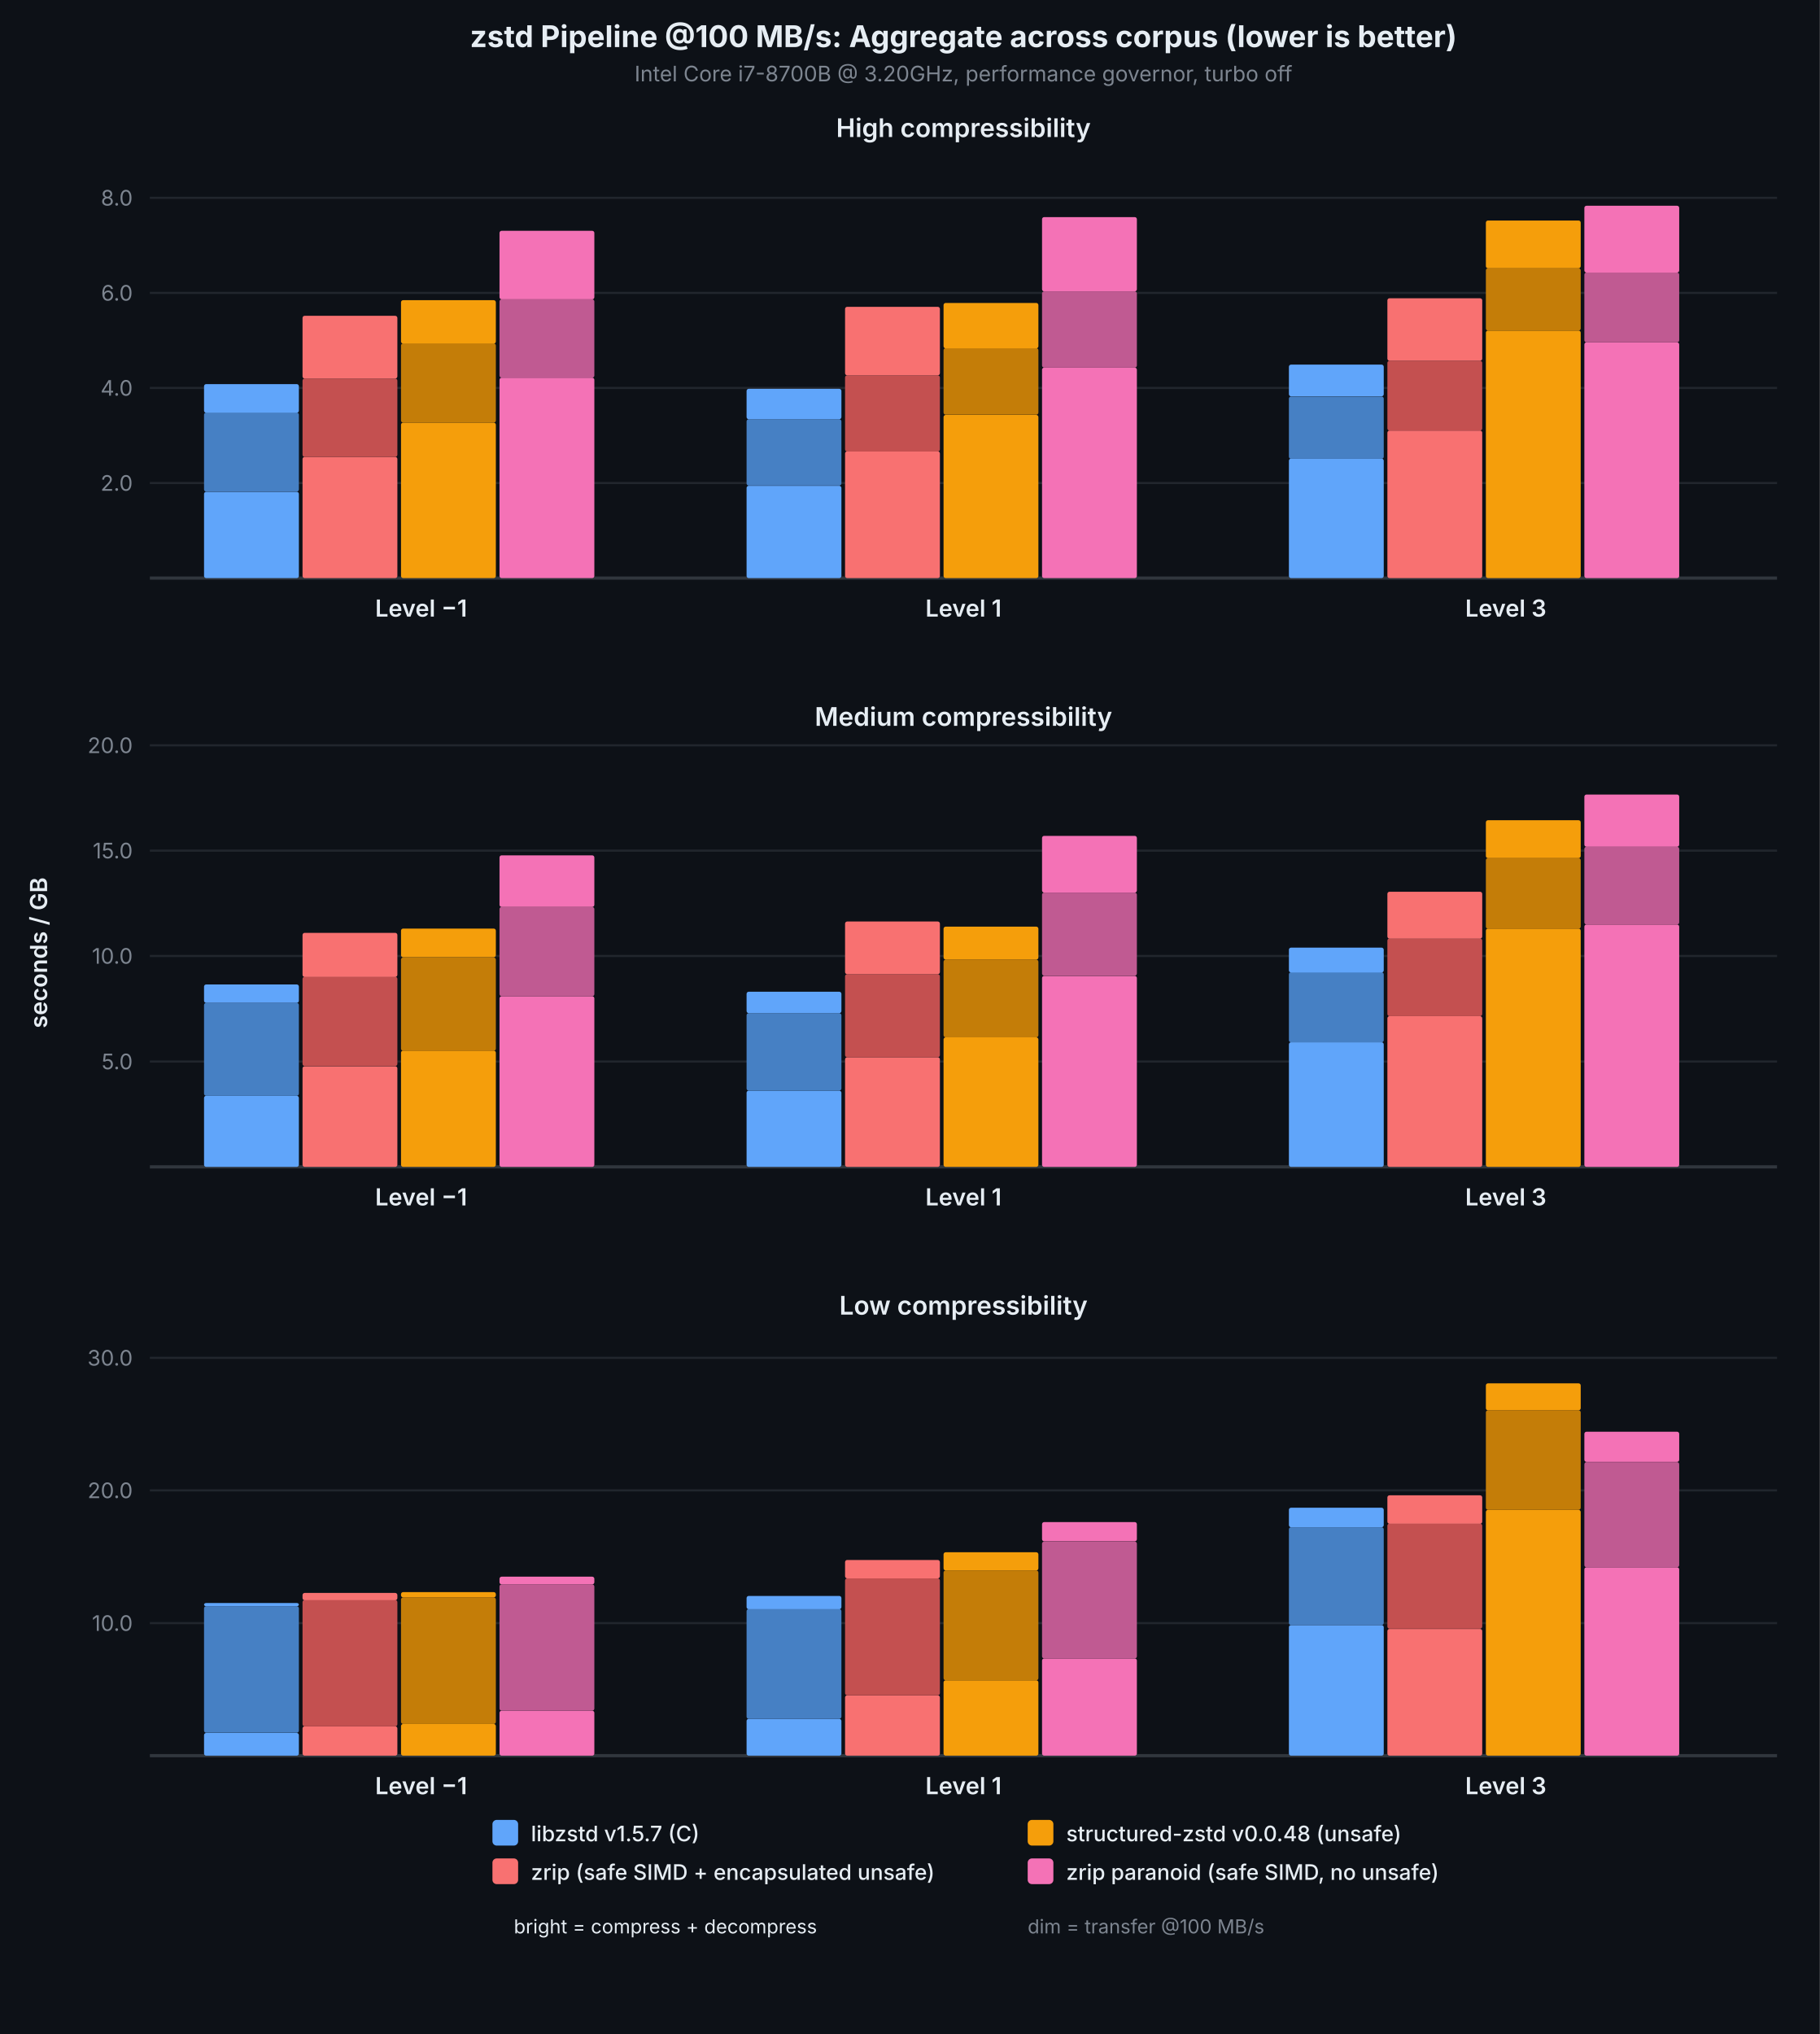
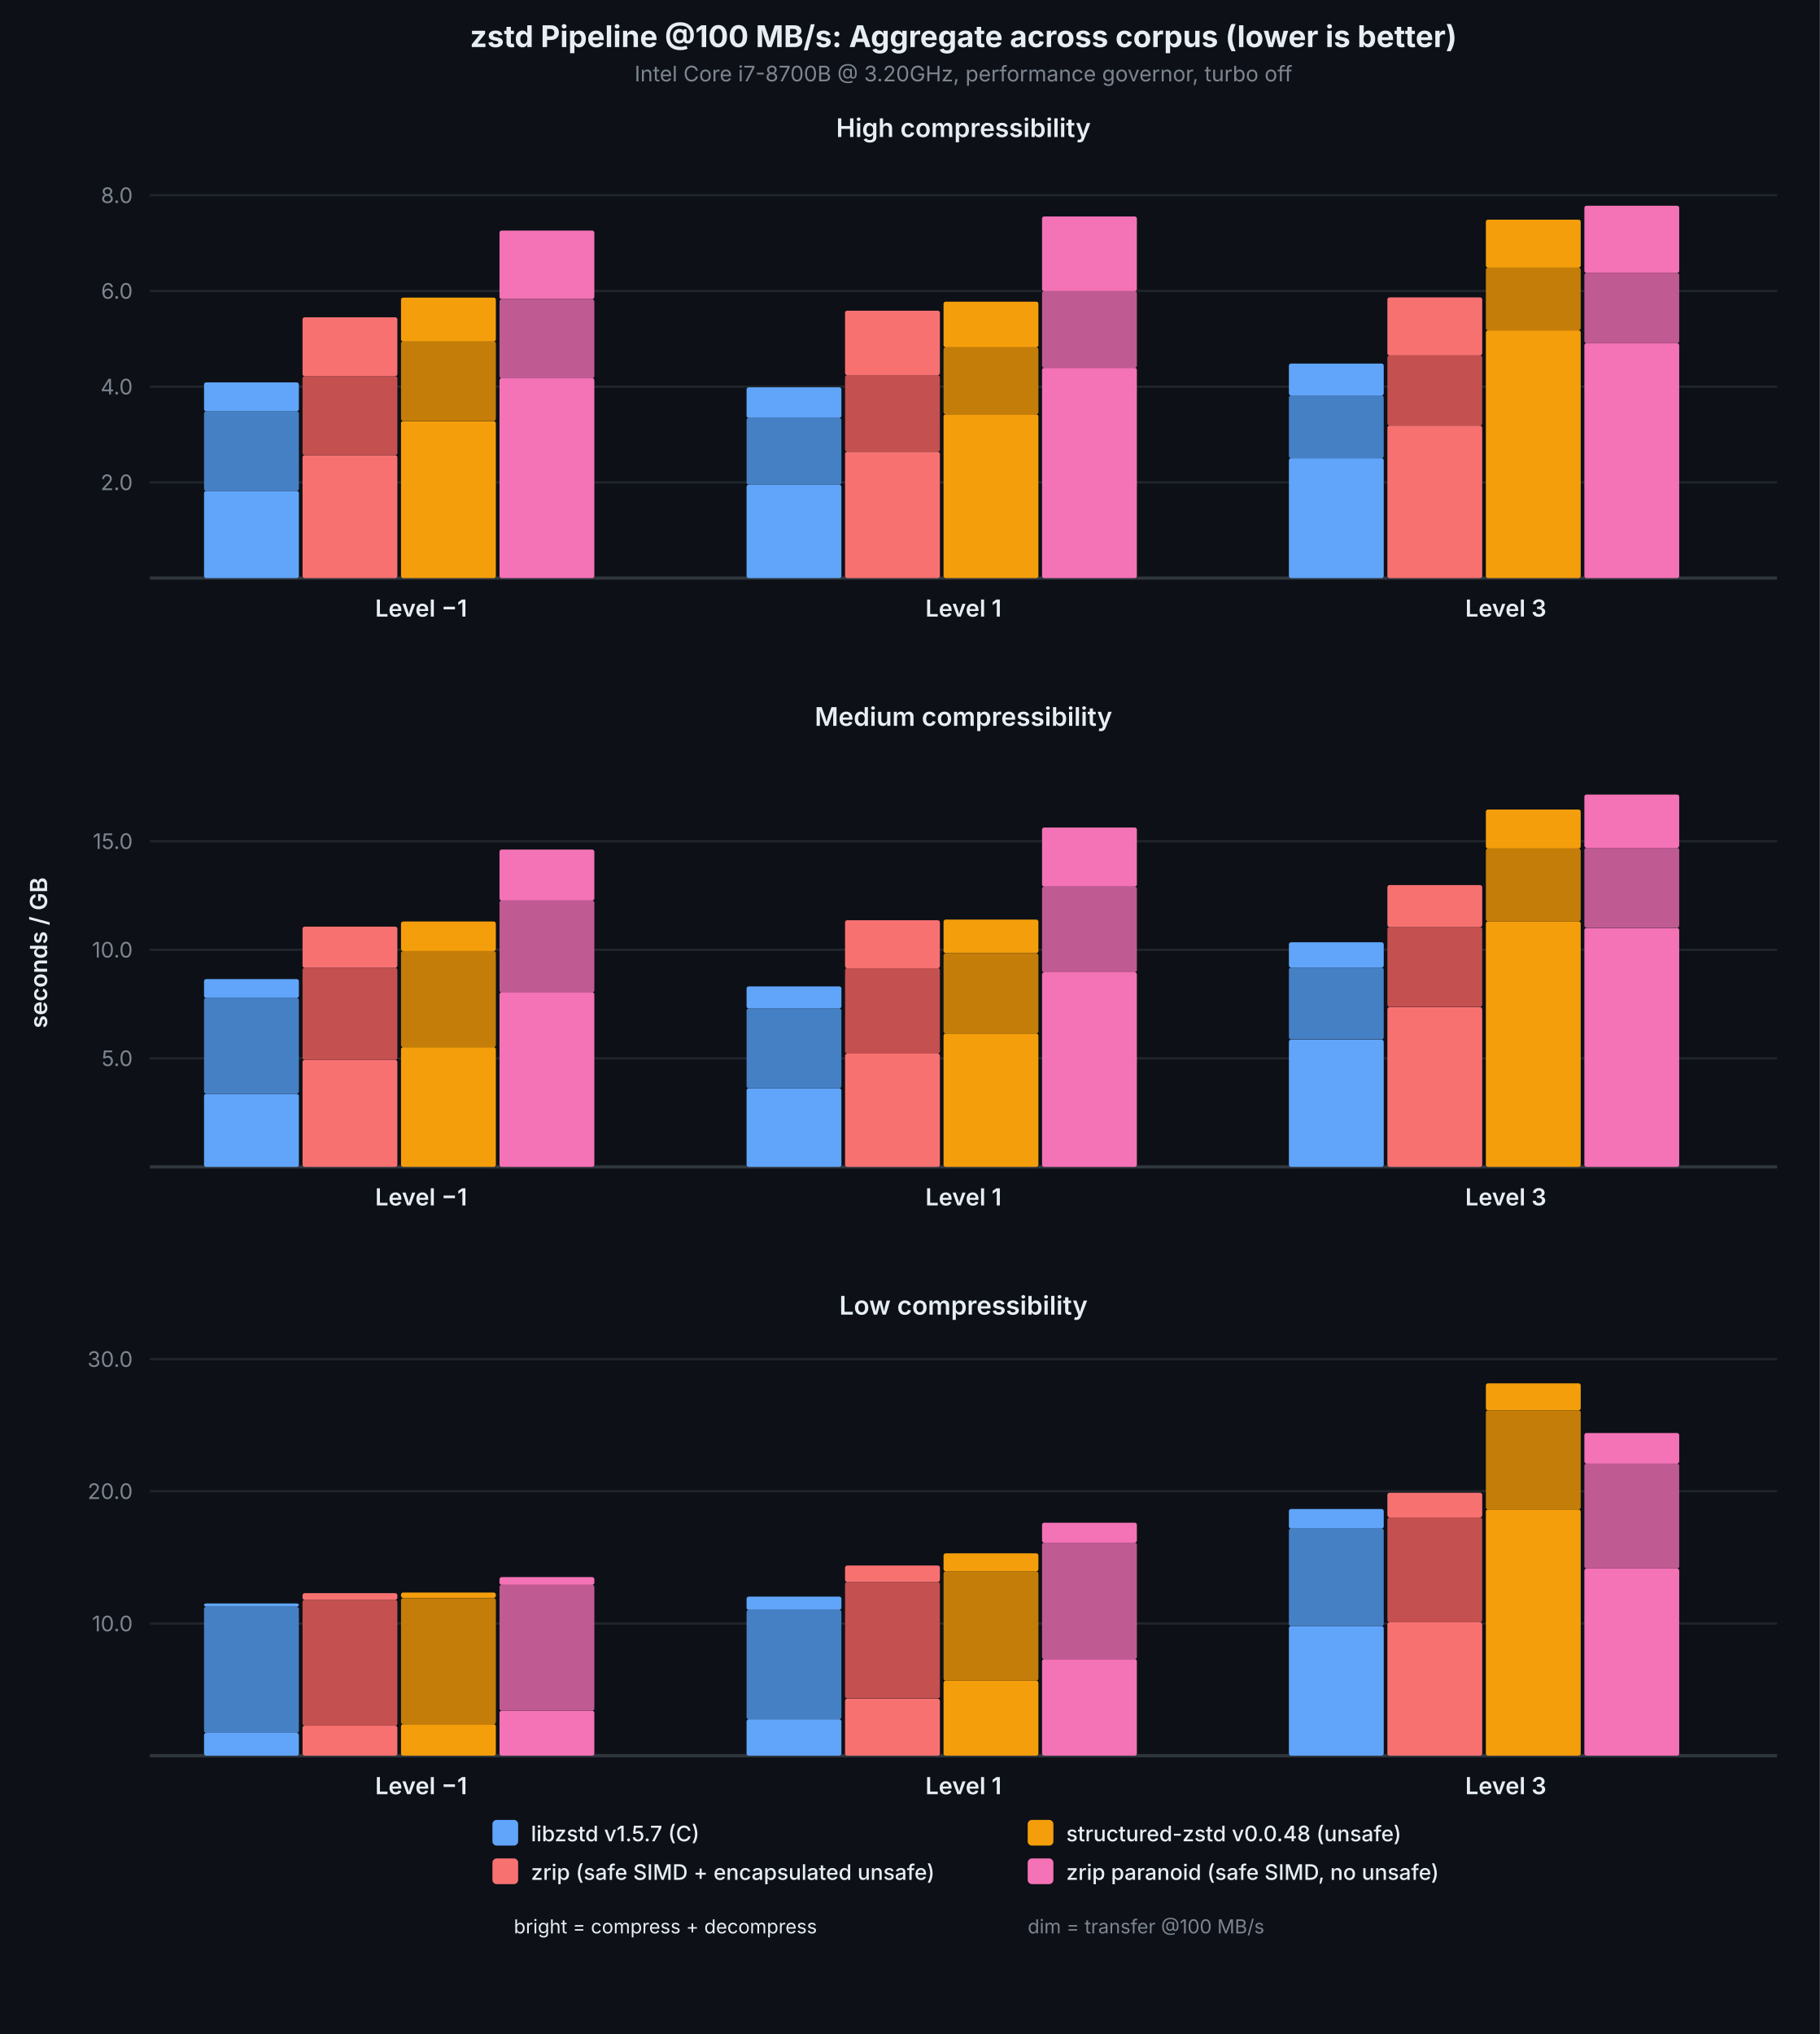
<svg xmlns="http://www.w3.org/2000/svg" viewBox="0 0 850 950" font-family="system-ui, -apple-system, sans-serif">
  <rect width="850" height="950" fill="#0d1117" />
  <text x="450.0" y="22" text-anchor="middle" fill="#e6edf3" font-size="14" font-weight="700">zstd Pipeline @100 MB/s: Aggregate across corpus (lower is better)</text>
  <text x="450.0" y="38" text-anchor="middle" fill="#7d8590" font-size="10">Intel Core i7-8700B @ 3.20GHz, performance governor, turbo off</text>
  <text x="22" y="445.0" text-anchor="middle" fill="#e6edf3" font-size="11" font-weight="600" transform="rotate(-90,22,445.0)">seconds / GB</text>
  <text x="450.0" y="64" text-anchor="middle" fill="#e6edf3" font-size="12" font-weight="600">High compressibility</text>
-   <line x1="70" y1="225.6" x2="830" y2="225.6" stroke="#21262d" stroke-width="1" />
-   <text x="62" y="225.6" text-anchor="end" dominant-baseline="middle" fill="#7d8590" font-size="10">2.0</text>
-   <line x1="70" y1="181.2" x2="830" y2="181.2" stroke="#21262d" stroke-width="1" />
-   <text x="62" y="181.2" text-anchor="end" dominant-baseline="middle" fill="#7d8590" font-size="10">4.0</text>
-   <line x1="70" y1="136.8" x2="830" y2="136.8" stroke="#21262d" stroke-width="1" />
-   <text x="62" y="136.8" text-anchor="end" dominant-baseline="middle" fill="#7d8590" font-size="10">6.0</text>
-   <line x1="70" y1="92.4" x2="830" y2="92.4" stroke="#21262d" stroke-width="1" />
-   <text x="62" y="92.4" text-anchor="end" dominant-baseline="middle" fill="#7d8590" font-size="10">8.0</text>
+   <line x1="70" y1="225.3" x2="830" y2="225.3" stroke="#21262d" stroke-width="1" />
+   <text x="62" y="225.3" text-anchor="end" dominant-baseline="middle" fill="#7d8590" font-size="10">2.0</text>
+   <line x1="70" y1="180.6" x2="830" y2="180.6" stroke="#21262d" stroke-width="1" />
+   <text x="62" y="180.6" text-anchor="end" dominant-baseline="middle" fill="#7d8590" font-size="10">4.0</text>
+   <line x1="70" y1="135.9" x2="830" y2="135.9" stroke="#21262d" stroke-width="1" />
+   <text x="62" y="135.9" text-anchor="end" dominant-baseline="middle" fill="#7d8590" font-size="10">6.0</text>
+   <line x1="70" y1="91.2" x2="830" y2="91.2" stroke="#21262d" stroke-width="1" />
+   <text x="62" y="91.2" text-anchor="end" dominant-baseline="middle" fill="#7d8590" font-size="10">8.0</text>
  <line x1="70" y1="270" x2="830" y2="270" stroke="#30363d" stroke-width="1.5" />
-   <rect x="95.3" y="229.7" width="44.3" height="40.3" fill="#60a5fa" rx="1" />
-   <rect x="95.3" y="192.7" width="44.3" height="36.9" fill="#4680c4" rx="1" />
-   <rect x="95.3" y="179.4" width="44.3" height="13.4" fill="#60a5fa" rx="1" />
-   <rect x="141.3" y="213.4" width="44.3" height="56.6" fill="#f87171" rx="1" />
-   <rect x="141.3" y="176.8" width="44.3" height="36.6" fill="#c45050" rx="1" />
-   <rect x="141.3" y="147.5" width="44.3" height="29.3" fill="#f87171" rx="1" />
-   <rect x="187.3" y="197.4" width="44.3" height="72.6" fill="#f59e0b" rx="1" />
-   <rect x="187.3" y="160.4" width="44.3" height="37.0" fill="#c47d08" rx="1" />
-   <rect x="187.3" y="140.2" width="44.3" height="20.3" fill="#f59e0b" rx="1" />
-   <rect x="233.3" y="176.4" width="44.3" height="93.6" fill="#f472b6" rx="1" />
-   <rect x="233.3" y="139.8" width="44.3" height="36.6" fill="#c05a92" rx="1" />
-   <rect x="233.3" y="107.8" width="44.3" height="32.0" fill="#f472b6" rx="1" />
+   <rect x="95.3" y="229.3" width="44.3" height="40.7" fill="#60a5fa" rx="1" />
+   <rect x="95.3" y="192.1" width="44.3" height="37.2" fill="#4680c4" rx="1" />
+   <rect x="95.3" y="178.6" width="44.3" height="13.5" fill="#60a5fa" rx="1" />
+   <rect x="141.3" y="212.6" width="44.3" height="57.4" fill="#f87171" rx="1" />
+   <rect x="141.3" y="175.7" width="44.3" height="36.9" fill="#c45050" rx="1" />
+   <rect x="141.3" y="148.2" width="44.3" height="27.5" fill="#f87171" rx="1" />
+   <rect x="187.3" y="196.7" width="44.3" height="73.3" fill="#f59e0b" rx="1" />
+   <rect x="187.3" y="159.4" width="44.3" height="37.2" fill="#c47d08" rx="1" />
+   <rect x="187.3" y="139.0" width="44.3" height="20.5" fill="#f59e0b" rx="1" />
+   <rect x="233.3" y="176.6" width="44.3" height="93.4" fill="#f472b6" rx="1" />
+   <rect x="233.3" y="139.8" width="44.3" height="36.9" fill="#c05a92" rx="1" />
+   <rect x="233.3" y="107.7" width="44.3" height="32.0" fill="#f472b6" rx="1" />
  <text x="196.7" y="288" text-anchor="middle" fill="#e6edf3" font-size="11" font-weight="600">Level −1</text>
-   <rect x="348.7" y="226.9" width="44.3" height="43.1" fill="#60a5fa" rx="1" />
-   <rect x="348.7" y="195.8" width="44.3" height="31.0" fill="#4680c4" rx="1" />
-   <rect x="348.7" y="181.6" width="44.3" height="14.2" fill="#60a5fa" rx="1" />
-   <rect x="394.7" y="210.8" width="44.3" height="59.2" fill="#f87171" rx="1" />
-   <rect x="394.7" y="175.3" width="44.3" height="35.6" fill="#c45050" rx="1" />
-   <rect x="394.7" y="143.3" width="44.3" height="32.0" fill="#f87171" rx="1" />
-   <rect x="440.7" y="193.8" width="44.3" height="76.2" fill="#f59e0b" rx="1" />
-   <rect x="440.7" y="162.6" width="44.3" height="31.1" fill="#c47d08" rx="1" />
-   <rect x="440.7" y="141.5" width="44.3" height="21.2" fill="#f59e0b" rx="1" />
-   <rect x="486.7" y="171.7" width="44.3" height="98.3" fill="#f472b6" rx="1" />
-   <rect x="486.7" y="136.1" width="44.3" height="35.6" fill="#c05a92" rx="1" />
-   <rect x="486.7" y="101.4" width="44.3" height="34.7" fill="#f472b6" rx="1" />
+   <rect x="348.7" y="226.4" width="44.3" height="43.6" fill="#60a5fa" rx="1" />
+   <rect x="348.7" y="195.2" width="44.3" height="31.2" fill="#4680c4" rx="1" />
+   <rect x="348.7" y="180.9" width="44.3" height="14.3" fill="#60a5fa" rx="1" />
+   <rect x="394.7" y="211.0" width="44.3" height="59.0" fill="#f87171" rx="1" />
+   <rect x="394.7" y="175.2" width="44.3" height="35.8" fill="#c45050" rx="1" />
+   <rect x="394.7" y="145.1" width="44.3" height="30.1" fill="#f87171" rx="1" />
+   <rect x="440.7" y="193.5" width="44.3" height="76.5" fill="#f59e0b" rx="1" />
+   <rect x="440.7" y="162.2" width="44.3" height="31.3" fill="#c47d08" rx="1" />
+   <rect x="440.7" y="140.9" width="44.3" height="21.3" fill="#f59e0b" rx="1" />
+   <rect x="486.7" y="171.8" width="44.3" height="98.2" fill="#f472b6" rx="1" />
+   <rect x="486.7" y="136.0" width="44.3" height="35.8" fill="#c05a92" rx="1" />
+   <rect x="486.7" y="101.1" width="44.3" height="34.9" fill="#f472b6" rx="1" />
  <text x="450.0" y="288" text-anchor="middle" fill="#e6edf3" font-size="11" font-weight="600">Level 1</text>
-   <rect x="602.0" y="214.2" width="44.3" height="55.8" fill="#60a5fa" rx="1" />
-   <rect x="602.0" y="185.2" width="44.3" height="29.1" fill="#4680c4" rx="1" />
-   <rect x="602.0" y="170.3" width="44.3" height="14.8" fill="#60a5fa" rx="1" />
-   <rect x="648.0" y="201.1" width="44.3" height="68.9" fill="#f87171" rx="1" />
-   <rect x="648.0" y="168.5" width="44.3" height="32.6" fill="#c45050" rx="1" />
-   <rect x="648.0" y="139.3" width="44.3" height="29.2" fill="#f87171" rx="1" />
-   <rect x="694.0" y="154.4" width="44.3" height="115.6" fill="#f59e0b" rx="1" />
-   <rect x="694.0" y="125.3" width="44.3" height="29.1" fill="#c47d08" rx="1" />
-   <rect x="694.0" y="103.0" width="44.3" height="22.3" fill="#f59e0b" rx="1" />
-   <rect x="740.0" y="159.9" width="44.3" height="110.1" fill="#f472b6" rx="1" />
-   <rect x="740.0" y="127.3" width="44.3" height="32.6" fill="#c05a92" rx="1" />
-   <rect x="740.0" y="96.1" width="44.3" height="31.2" fill="#f472b6" rx="1" />
+   <rect x="602.0" y="214.0" width="44.3" height="56.0" fill="#60a5fa" rx="1" />
+   <rect x="602.0" y="184.7" width="44.3" height="29.3" fill="#4680c4" rx="1" />
+   <rect x="602.0" y="169.8" width="44.3" height="14.9" fill="#60a5fa" rx="1" />
+   <rect x="648.0" y="198.8" width="44.3" height="71.2" fill="#f87171" rx="1" />
+   <rect x="648.0" y="166.0" width="44.3" height="32.8" fill="#c45050" rx="1" />
+   <rect x="648.0" y="138.9" width="44.3" height="27.1" fill="#f87171" rx="1" />
+   <rect x="694.0" y="154.3" width="44.3" height="115.7" fill="#f59e0b" rx="1" />
+   <rect x="694.0" y="125.0" width="44.3" height="29.3" fill="#c47d08" rx="1" />
+   <rect x="694.0" y="102.6" width="44.3" height="22.4" fill="#f59e0b" rx="1" />
+   <rect x="740.0" y="160.3" width="44.3" height="109.7" fill="#f472b6" rx="1" />
+   <rect x="740.0" y="127.5" width="44.3" height="32.8" fill="#c05a92" rx="1" />
+   <rect x="740.0" y="96.1" width="44.3" height="31.4" fill="#f472b6" rx="1" />
  <text x="703.3" y="288" text-anchor="middle" fill="#e6edf3" font-size="11" font-weight="600">Level 3</text>
  <text x="450.0" y="339" text-anchor="middle" fill="#e6edf3" font-size="12" font-weight="600">Medium compressibility</text>
-   <line x1="70" y1="495.8" x2="830" y2="495.8" stroke="#21262d" stroke-width="1" />
-   <text x="62" y="495.8" text-anchor="end" dominant-baseline="middle" fill="#7d8590" font-size="10">5.0</text>
-   <line x1="70" y1="446.5" x2="830" y2="446.5" stroke="#21262d" stroke-width="1" />
-   <text x="62" y="446.5" text-anchor="end" dominant-baseline="middle" fill="#7d8590" font-size="10">10.0</text>
-   <line x1="70" y1="397.3" x2="830" y2="397.3" stroke="#21262d" stroke-width="1" />
-   <text x="62" y="397.3" text-anchor="end" dominant-baseline="middle" fill="#7d8590" font-size="10">15.0</text>
-   <line x1="70" y1="348.1" x2="830" y2="348.1" stroke="#21262d" stroke-width="1" />
-   <text x="62" y="348.1" text-anchor="end" dominant-baseline="middle" fill="#7d8590" font-size="10">20.0</text>
+   <line x1="70" y1="494.3" x2="830" y2="494.3" stroke="#21262d" stroke-width="1" />
+   <text x="62" y="494.3" text-anchor="end" dominant-baseline="middle" fill="#7d8590" font-size="10">5.0</text>
+   <line x1="70" y1="443.6" x2="830" y2="443.6" stroke="#21262d" stroke-width="1" />
+   <text x="62" y="443.6" text-anchor="end" dominant-baseline="middle" fill="#7d8590" font-size="10">10.0</text>
+   <line x1="70" y1="392.9" x2="830" y2="392.9" stroke="#21262d" stroke-width="1" />
+   <text x="62" y="392.9" text-anchor="end" dominant-baseline="middle" fill="#7d8590" font-size="10">15.0</text>
  <line x1="70" y1="545" x2="830" y2="545" stroke="#30363d" stroke-width="1.5" />
-   <rect x="95.3" y="511.8" width="44.3" height="33.2" fill="#60a5fa" rx="1" />
-   <rect x="95.3" y="468.4" width="44.3" height="43.4" fill="#4680c4" rx="1" />
-   <rect x="95.3" y="459.8" width="44.3" height="8.6" fill="#60a5fa" rx="1" />
-   <rect x="141.3" y="498.0" width="44.3" height="47.0" fill="#f87171" rx="1" />
-   <rect x="141.3" y="456.2" width="44.3" height="41.7" fill="#c45050" rx="1" />
-   <rect x="141.3" y="435.7" width="44.3" height="20.6" fill="#f87171" rx="1" />
-   <rect x="187.3" y="490.7" width="44.3" height="54.3" fill="#f59e0b" rx="1" />
-   <rect x="187.3" y="447.2" width="44.3" height="43.6" fill="#c47d08" rx="1" />
-   <rect x="187.3" y="433.7" width="44.3" height="13.4" fill="#f59e0b" rx="1" />
-   <rect x="233.3" y="465.3" width="44.3" height="79.7" fill="#f472b6" rx="1" />
-   <rect x="233.3" y="423.6" width="44.3" height="41.7" fill="#c05a92" rx="1" />
-   <rect x="233.3" y="399.5" width="44.3" height="24.1" fill="#f472b6" rx="1" />
+   <rect x="95.3" y="510.9" width="44.3" height="34.1" fill="#60a5fa" rx="1" />
+   <rect x="95.3" y="466.1" width="44.3" height="44.7" fill="#4680c4" rx="1" />
+   <rect x="95.3" y="457.3" width="44.3" height="8.8" fill="#60a5fa" rx="1" />
+   <rect x="141.3" y="495.0" width="44.3" height="50.0" fill="#f87171" rx="1" />
+   <rect x="141.3" y="452.0" width="44.3" height="43.0" fill="#c45050" rx="1" />
+   <rect x="141.3" y="432.8" width="44.3" height="19.2" fill="#f87171" rx="1" />
+   <rect x="187.3" y="489.1" width="44.3" height="55.9" fill="#f59e0b" rx="1" />
+   <rect x="187.3" y="444.2" width="44.3" height="44.9" fill="#c47d08" rx="1" />
+   <rect x="187.3" y="430.4" width="44.3" height="13.8" fill="#f59e0b" rx="1" />
+   <rect x="233.3" y="463.5" width="44.3" height="81.5" fill="#f472b6" rx="1" />
+   <rect x="233.3" y="420.6" width="44.3" height="43.0" fill="#c05a92" rx="1" />
+   <rect x="233.3" y="396.8" width="44.3" height="23.8" fill="#f472b6" rx="1" />
  <text x="196.7" y="563" text-anchor="middle" fill="#e6edf3" font-size="11" font-weight="600">Level −1</text>
-   <rect x="348.7" y="509.4" width="44.3" height="35.6" fill="#60a5fa" rx="1" />
-   <rect x="348.7" y="473.2" width="44.3" height="36.2" fill="#4680c4" rx="1" />
-   <rect x="348.7" y="463.2" width="44.3" height="10.0" fill="#60a5fa" rx="1" />
-   <rect x="394.7" y="493.8" width="44.3" height="51.2" fill="#f87171" rx="1" />
-   <rect x="394.7" y="455.0" width="44.3" height="38.8" fill="#c45050" rx="1" />
-   <rect x="394.7" y="430.4" width="44.3" height="24.6" fill="#f87171" rx="1" />
-   <rect x="440.7" y="484.5" width="44.3" height="60.5" fill="#f59e0b" rx="1" />
-   <rect x="440.7" y="448.2" width="44.3" height="36.3" fill="#c47d08" rx="1" />
-   <rect x="440.7" y="432.8" width="44.3" height="15.4" fill="#f59e0b" rx="1" />
-   <rect x="486.7" y="455.8" width="44.3" height="89.2" fill="#f472b6" rx="1" />
-   <rect x="486.7" y="416.9" width="44.3" height="38.8" fill="#c05a92" rx="1" />
-   <rect x="486.7" y="390.4" width="44.3" height="26.5" fill="#f472b6" rx="1" />
+   <rect x="348.7" y="508.3" width="44.3" height="36.7" fill="#60a5fa" rx="1" />
+   <rect x="348.7" y="471.0" width="44.3" height="37.3" fill="#4680c4" rx="1" />
+   <rect x="348.7" y="460.7" width="44.3" height="10.3" fill="#60a5fa" rx="1" />
+   <rect x="394.7" y="492.1" width="44.3" height="52.9" fill="#f87171" rx="1" />
+   <rect x="394.7" y="452.1" width="44.3" height="40.0" fill="#c45050" rx="1" />
+   <rect x="394.7" y="429.8" width="44.3" height="22.4" fill="#f87171" rx="1" />
+   <rect x="440.7" y="482.7" width="44.3" height="62.3" fill="#f59e0b" rx="1" />
+   <rect x="440.7" y="445.3" width="44.3" height="37.4" fill="#c47d08" rx="1" />
+   <rect x="440.7" y="429.5" width="44.3" height="15.7" fill="#f59e0b" rx="1" />
+   <rect x="486.7" y="454.1" width="44.3" height="90.9" fill="#f472b6" rx="1" />
+   <rect x="486.7" y="414.1" width="44.3" height="40.0" fill="#c05a92" rx="1" />
+   <rect x="486.7" y="386.5" width="44.3" height="27.6" fill="#f472b6" rx="1" />
  <text x="450.0" y="563" text-anchor="middle" fill="#e6edf3" font-size="11" font-weight="600">Level 1</text>
-   <rect x="602.0" y="486.8" width="44.3" height="58.2" fill="#60a5fa" rx="1" />
-   <rect x="602.0" y="454.1" width="44.3" height="32.7" fill="#4680c4" rx="1" />
-   <rect x="602.0" y="442.6" width="44.3" height="11.6" fill="#60a5fa" rx="1" />
-   <rect x="648.0" y="474.6" width="44.3" height="70.4" fill="#f87171" rx="1" />
-   <rect x="648.0" y="438.3" width="44.3" height="36.3" fill="#c45050" rx="1" />
-   <rect x="648.0" y="416.5" width="44.3" height="21.9" fill="#f87171" rx="1" />
-   <rect x="694.0" y="433.7" width="44.3" height="111.3" fill="#f59e0b" rx="1" />
-   <rect x="694.0" y="400.8" width="44.3" height="33.0" fill="#c47d08" rx="1" />
-   <rect x="694.0" y="383.1" width="44.3" height="17.7" fill="#f59e0b" rx="1" />
-   <rect x="740.0" y="431.8" width="44.3" height="113.2" fill="#f472b6" rx="1" />
-   <rect x="740.0" y="395.5" width="44.3" height="36.3" fill="#c05a92" rx="1" />
-   <rect x="740.0" y="371.1" width="44.3" height="24.4" fill="#f472b6" rx="1" />
+   <rect x="602.0" y="485.6" width="44.3" height="59.4" fill="#60a5fa" rx="1" />
+   <rect x="602.0" y="451.9" width="44.3" height="33.6" fill="#4680c4" rx="1" />
+   <rect x="602.0" y="440.1" width="44.3" height="11.8" fill="#60a5fa" rx="1" />
+   <rect x="648.0" y="470.4" width="44.3" height="74.6" fill="#f87171" rx="1" />
+   <rect x="648.0" y="433.0" width="44.3" height="37.3" fill="#c45050" rx="1" />
+   <rect x="648.0" y="413.4" width="44.3" height="19.6" fill="#f87171" rx="1" />
+   <rect x="694.0" y="430.3" width="44.3" height="114.7" fill="#f59e0b" rx="1" />
+   <rect x="694.0" y="396.3" width="44.3" height="34.0" fill="#c47d08" rx="1" />
+   <rect x="694.0" y="378.1" width="44.3" height="18.2" fill="#f59e0b" rx="1" />
+   <rect x="740.0" y="433.4" width="44.3" height="111.6" fill="#f472b6" rx="1" />
+   <rect x="740.0" y="396.0" width="44.3" height="37.3" fill="#c05a92" rx="1" />
+   <rect x="740.0" y="371.1" width="44.3" height="24.9" fill="#f472b6" rx="1" />
  <text x="703.3" y="563" text-anchor="middle" fill="#e6edf3" font-size="11" font-weight="600">Level 3</text>
  <text x="450.0" y="614" text-anchor="middle" fill="#e6edf3" font-size="12" font-weight="600">Low compressibility</text>
-   <line x1="70" y1="758.1" x2="830" y2="758.1" stroke="#21262d" stroke-width="1" />
-   <text x="62" y="758.1" text-anchor="end" dominant-baseline="middle" fill="#7d8590" font-size="10">10.0</text>
-   <line x1="70" y1="696.1" x2="830" y2="696.1" stroke="#21262d" stroke-width="1" />
-   <text x="62" y="696.1" text-anchor="end" dominant-baseline="middle" fill="#7d8590" font-size="10">20.0</text>
-   <line x1="70" y1="634.2" x2="830" y2="634.2" stroke="#21262d" stroke-width="1" />
-   <text x="62" y="634.2" text-anchor="end" dominant-baseline="middle" fill="#7d8590" font-size="10">30.0</text>
+   <line x1="70" y1="758.3" x2="830" y2="758.3" stroke="#21262d" stroke-width="1" />
+   <text x="62" y="758.3" text-anchor="end" dominant-baseline="middle" fill="#7d8590" font-size="10">10.0</text>
+   <line x1="70" y1="696.5" x2="830" y2="696.5" stroke="#21262d" stroke-width="1" />
+   <text x="62" y="696.5" text-anchor="end" dominant-baseline="middle" fill="#7d8590" font-size="10">20.0</text>
+   <line x1="70" y1="634.8" x2="830" y2="634.8" stroke="#21262d" stroke-width="1" />
+   <text x="62" y="634.8" text-anchor="end" dominant-baseline="middle" fill="#7d8590" font-size="10">30.0</text>
  <line x1="70" y1="820" x2="830" y2="820" stroke="#30363d" stroke-width="1.5" />
  <rect x="95.3" y="809.4" width="44.3" height="10.6" fill="#60a5fa" rx="1" />
-   <rect x="95.3" y="750.2" width="44.3" height="59.1" fill="#4680c4" rx="1" />
-   <rect x="95.3" y="748.7" width="44.3" height="1.5" fill="#60a5fa" rx="1" />
-   <rect x="141.3" y="806.3" width="44.3" height="13.7" fill="#f87171" rx="1" />
-   <rect x="141.3" y="747.3" width="44.3" height="59.0" fill="#c45050" rx="1" />
-   <rect x="141.3" y="744.0" width="44.3" height="3.4" fill="#f87171" rx="1" />
-   <rect x="187.3" y="805.2" width="44.3" height="14.8" fill="#f59e0b" rx="1" />
-   <rect x="187.3" y="746.1" width="44.3" height="59.1" fill="#c47d08" rx="1" />
-   <rect x="187.3" y="743.6" width="44.3" height="2.5" fill="#f59e0b" rx="1" />
+   <rect x="95.3" y="750.5" width="44.3" height="58.9" fill="#4680c4" rx="1" />
+   <rect x="95.3" y="748.9" width="44.3" height="1.5" fill="#60a5fa" rx="1" />
+   <rect x="141.3" y="806.0" width="44.3" height="14.0" fill="#f87171" rx="1" />
+   <rect x="141.3" y="747.2" width="44.3" height="58.8" fill="#c45050" rx="1" />
+   <rect x="141.3" y="744.1" width="44.3" height="3.1" fill="#f87171" rx="1" />
+   <rect x="187.3" y="805.3" width="44.3" height="14.7" fill="#f59e0b" rx="1" />
+   <rect x="187.3" y="746.4" width="44.3" height="58.9" fill="#c47d08" rx="1" />
+   <rect x="187.3" y="743.8" width="44.3" height="2.5" fill="#f59e0b" rx="1" />
  <rect x="233.3" y="799.0" width="44.3" height="21.0" fill="#f472b6" rx="1" />
-   <rect x="233.3" y="740.0" width="44.3" height="59.0" fill="#c05a92" rx="1" />
-   <rect x="233.3" y="736.4" width="44.3" height="3.6" fill="#f472b6" rx="1" />
+   <rect x="233.3" y="740.2" width="44.3" height="58.8" fill="#c05a92" rx="1" />
+   <rect x="233.3" y="736.6" width="44.3" height="3.6" fill="#f472b6" rx="1" />
  <text x="196.7" y="838" text-anchor="middle" fill="#e6edf3" font-size="11" font-weight="600">Level −1</text>
-   <rect x="348.7" y="802.8" width="44.3" height="17.2" fill="#60a5fa" rx="1" />
-   <rect x="348.7" y="751.5" width="44.3" height="51.3" fill="#4680c4" rx="1" />
-   <rect x="348.7" y="745.4" width="44.3" height="6.2" fill="#60a5fa" rx="1" />
-   <rect x="394.7" y="791.8" width="44.3" height="28.2" fill="#f87171" rx="1" />
-   <rect x="394.7" y="737.2" width="44.3" height="54.6" fill="#c45050" rx="1" />
-   <rect x="394.7" y="728.6" width="44.3" height="8.6" fill="#f87171" rx="1" />
-   <rect x="440.7" y="784.8" width="44.3" height="35.2" fill="#f59e0b" rx="1" />
-   <rect x="440.7" y="733.5" width="44.3" height="51.3" fill="#c47d08" rx="1" />
-   <rect x="440.7" y="725.0" width="44.3" height="8.5" fill="#f59e0b" rx="1" />
-   <rect x="486.7" y="774.6" width="44.3" height="45.4" fill="#f472b6" rx="1" />
-   <rect x="486.7" y="720.0" width="44.3" height="54.6" fill="#c05a92" rx="1" />
-   <rect x="486.7" y="710.9" width="44.3" height="9.0" fill="#f472b6" rx="1" />
+   <rect x="348.7" y="803.0" width="44.3" height="17.0" fill="#60a5fa" rx="1" />
+   <rect x="348.7" y="751.9" width="44.3" height="51.1" fill="#4680c4" rx="1" />
+   <rect x="348.7" y="745.7" width="44.3" height="6.2" fill="#60a5fa" rx="1" />
+   <rect x="394.7" y="793.4" width="44.3" height="26.6" fill="#f87171" rx="1" />
+   <rect x="394.7" y="738.9" width="44.3" height="54.4" fill="#c45050" rx="1" />
+   <rect x="394.7" y="731.2" width="44.3" height="7.7" fill="#f87171" rx="1" />
+   <rect x="440.7" y="785.0" width="44.3" height="35.0" fill="#f59e0b" rx="1" />
+   <rect x="440.7" y="733.9" width="44.3" height="51.1" fill="#c47d08" rx="1" />
+   <rect x="440.7" y="725.5" width="44.3" height="8.4" fill="#f59e0b" rx="1" />
+   <rect x="486.7" y="774.9" width="44.3" height="45.1" fill="#f472b6" rx="1" />
+   <rect x="486.7" y="720.5" width="44.3" height="54.4" fill="#c05a92" rx="1" />
+   <rect x="486.7" y="711.2" width="44.3" height="9.3" fill="#f472b6" rx="1" />
  <text x="450.0" y="838" text-anchor="middle" fill="#e6edf3" font-size="11" font-weight="600">Level 1</text>
-   <rect x="602.0" y="759.0" width="44.3" height="61.0" fill="#60a5fa" rx="1" />
-   <rect x="602.0" y="713.3" width="44.3" height="45.7" fill="#4680c4" rx="1" />
-   <rect x="602.0" y="704.2" width="44.3" height="9.1" fill="#60a5fa" rx="1" />
-   <rect x="648.0" y="760.8" width="44.3" height="59.2" fill="#f87171" rx="1" />
-   <rect x="648.0" y="711.6" width="44.3" height="49.1" fill="#c45050" rx="1" />
-   <rect x="648.0" y="698.4" width="44.3" height="13.3" fill="#f87171" rx="1" />
-   <rect x="694.0" y="705.2" width="44.3" height="114.8" fill="#f59e0b" rx="1" />
-   <rect x="694.0" y="658.7" width="44.3" height="46.5" fill="#c47d08" rx="1" />
+   <rect x="602.0" y="759.5" width="44.3" height="60.5" fill="#60a5fa" rx="1" />
+   <rect x="602.0" y="713.9" width="44.3" height="45.6" fill="#4680c4" rx="1" />
+   <rect x="602.0" y="704.8" width="44.3" height="9.1" fill="#60a5fa" rx="1" />
+   <rect x="648.0" y="757.7" width="44.3" height="62.3" fill="#f87171" rx="1" />
+   <rect x="648.0" y="708.7" width="44.3" height="49.0" fill="#c45050" rx="1" />
+   <rect x="648.0" y="697.2" width="44.3" height="11.5" fill="#f87171" rx="1" />
+   <rect x="694.0" y="705.0" width="44.3" height="115.0" fill="#f59e0b" rx="1" />
+   <rect x="694.0" y="658.7" width="44.3" height="46.3" fill="#c47d08" rx="1" />
  <rect x="694.0" y="646.1" width="44.3" height="12.6" fill="#f59e0b" rx="1" />
-   <rect x="740.0" y="732.0" width="44.3" height="88.0" fill="#f472b6" rx="1" />
-   <rect x="740.0" y="682.9" width="44.3" height="49.1" fill="#c05a92" rx="1" />
-   <rect x="740.0" y="668.7" width="44.3" height="14.1" fill="#f472b6" rx="1" />
+   <rect x="740.0" y="732.6" width="44.3" height="87.4" fill="#f472b6" rx="1" />
+   <rect x="740.0" y="683.6" width="44.3" height="49.0" fill="#c05a92" rx="1" />
+   <rect x="740.0" y="669.3" width="44.3" height="14.3" fill="#f472b6" rx="1" />
  <text x="703.3" y="838" text-anchor="middle" fill="#e6edf3" font-size="11" font-weight="600">Level 3</text>
  <rect x="230" y="850" width="12" height="12" fill="#60a5fa" rx="2" />
  <text x="248" y="860" fill="#e6edf3" font-size="10" font-weight="500">libzstd v1.5.7 (C)</text>
  <rect x="230" y="868" width="12" height="12" fill="#f87171" rx="2" />
  <text x="248" y="878" fill="#e6edf3" font-size="10" font-weight="500">zrip (safe SIMD + encapsulated unsafe)</text>
  <rect x="480" y="850" width="12" height="12" fill="#f59e0b" rx="2" />
  <text x="498" y="860" fill="#e6edf3" font-size="10" font-weight="500">structured-zstd v0.0.48 (unsafe)</text>
  <rect x="480" y="868" width="12" height="12" fill="#f472b6" rx="2" />
  <text x="498" y="878" fill="#e6edf3" font-size="10" font-weight="500">zrip paranoid (safe SIMD, no unsafe)</text>
  <text x="240" y="903" fill="#e6edf3" font-size="9">bright = compress + decompress</text>
  <text x="480" y="903" fill="#7d8590" font-size="9">dim = transfer @100 MB/s</text>
</svg>
